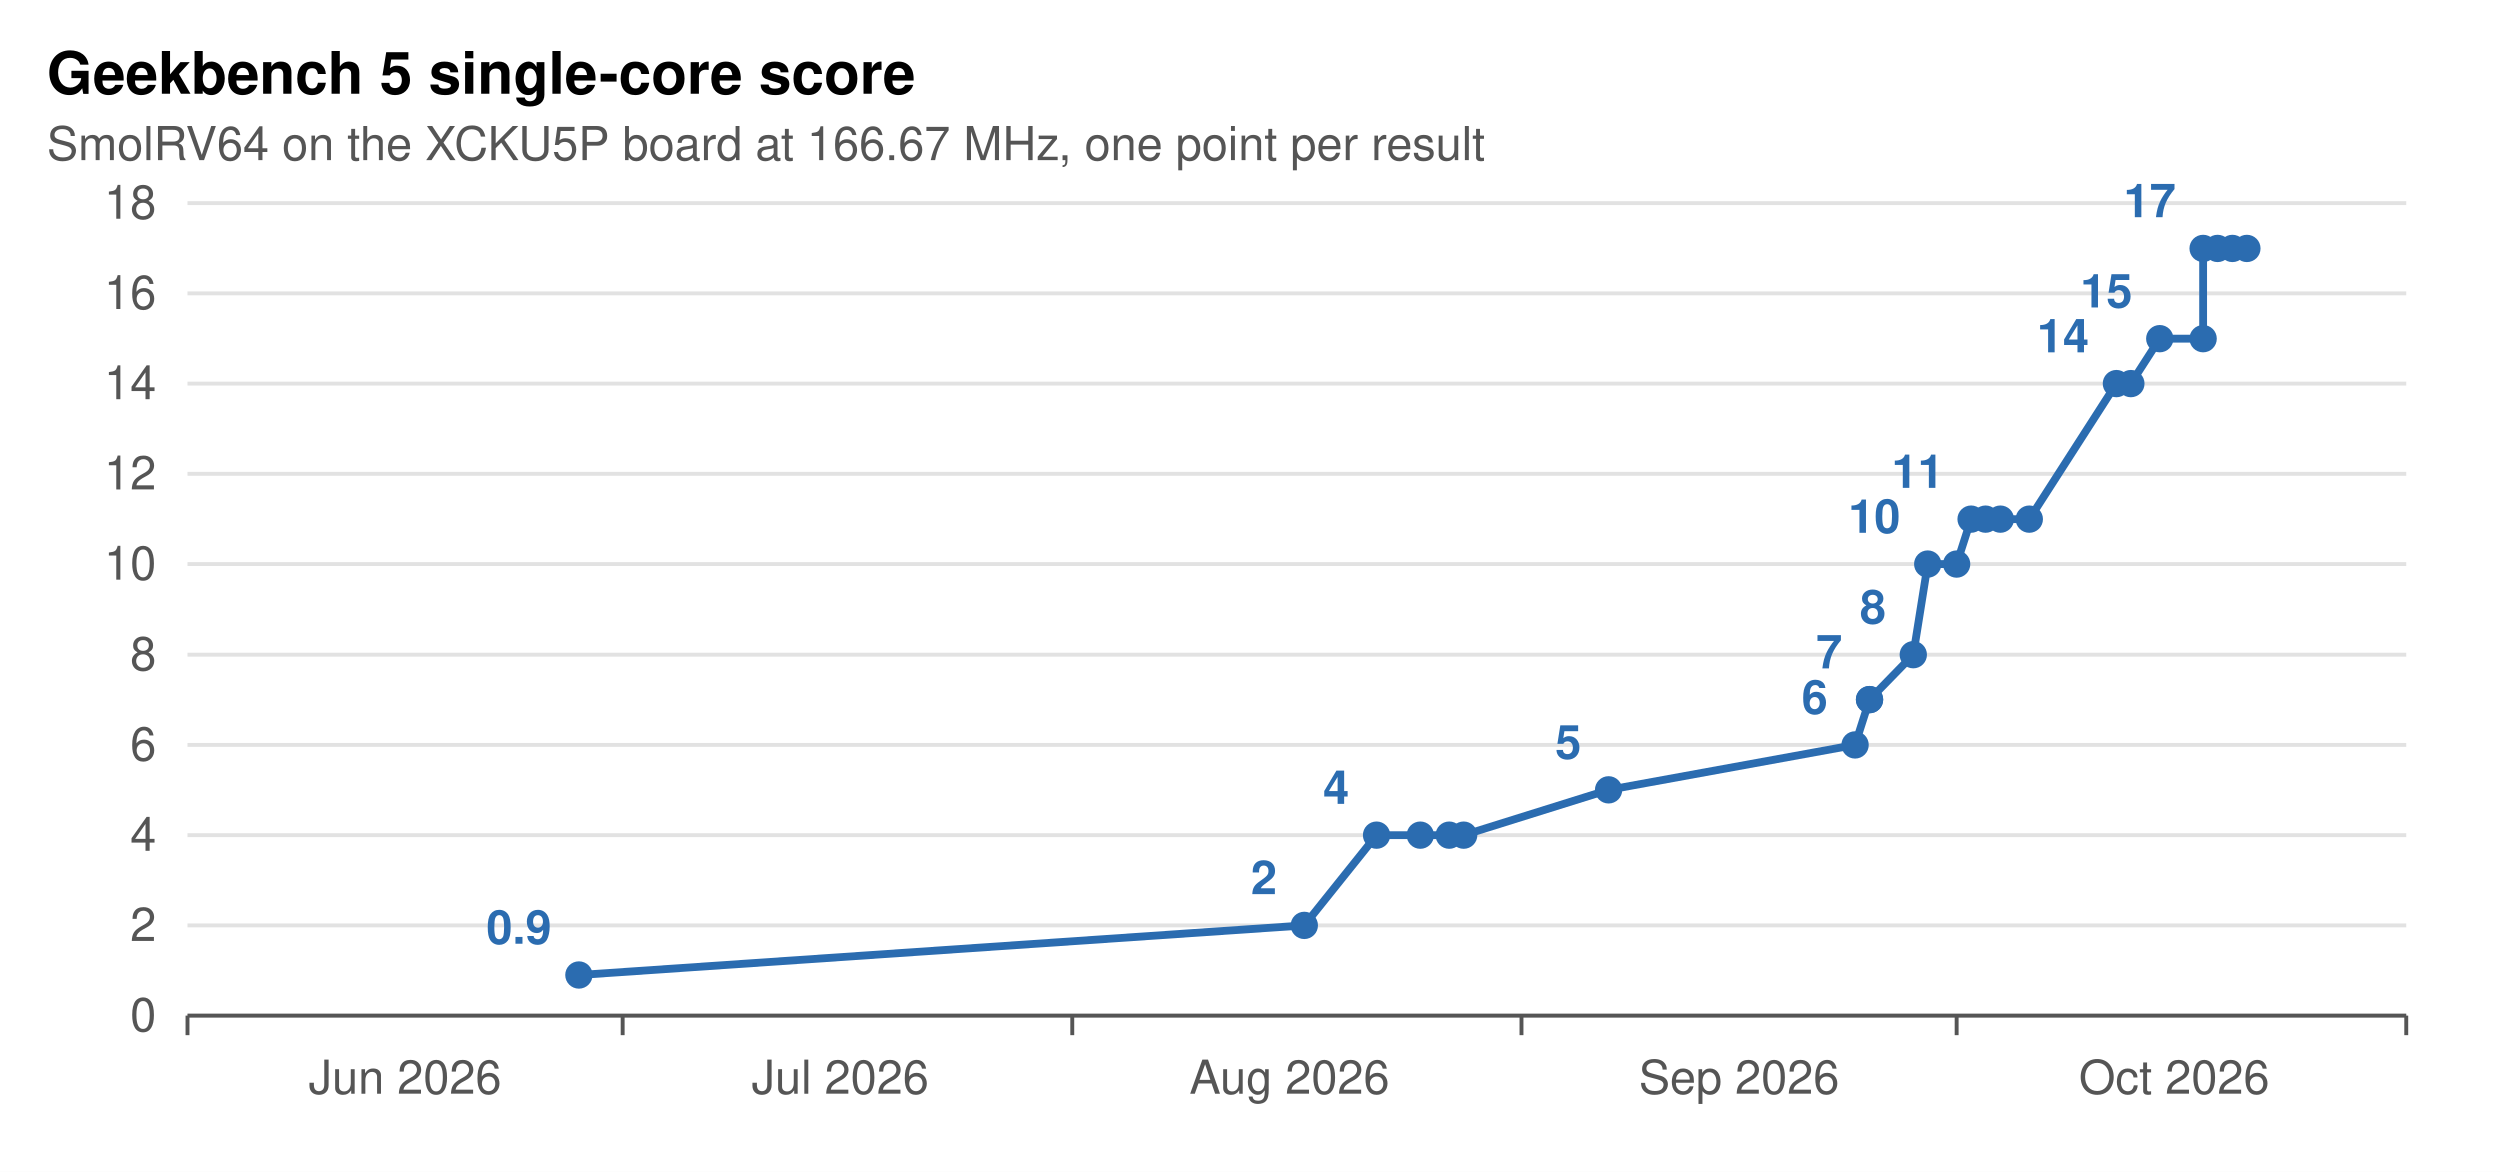
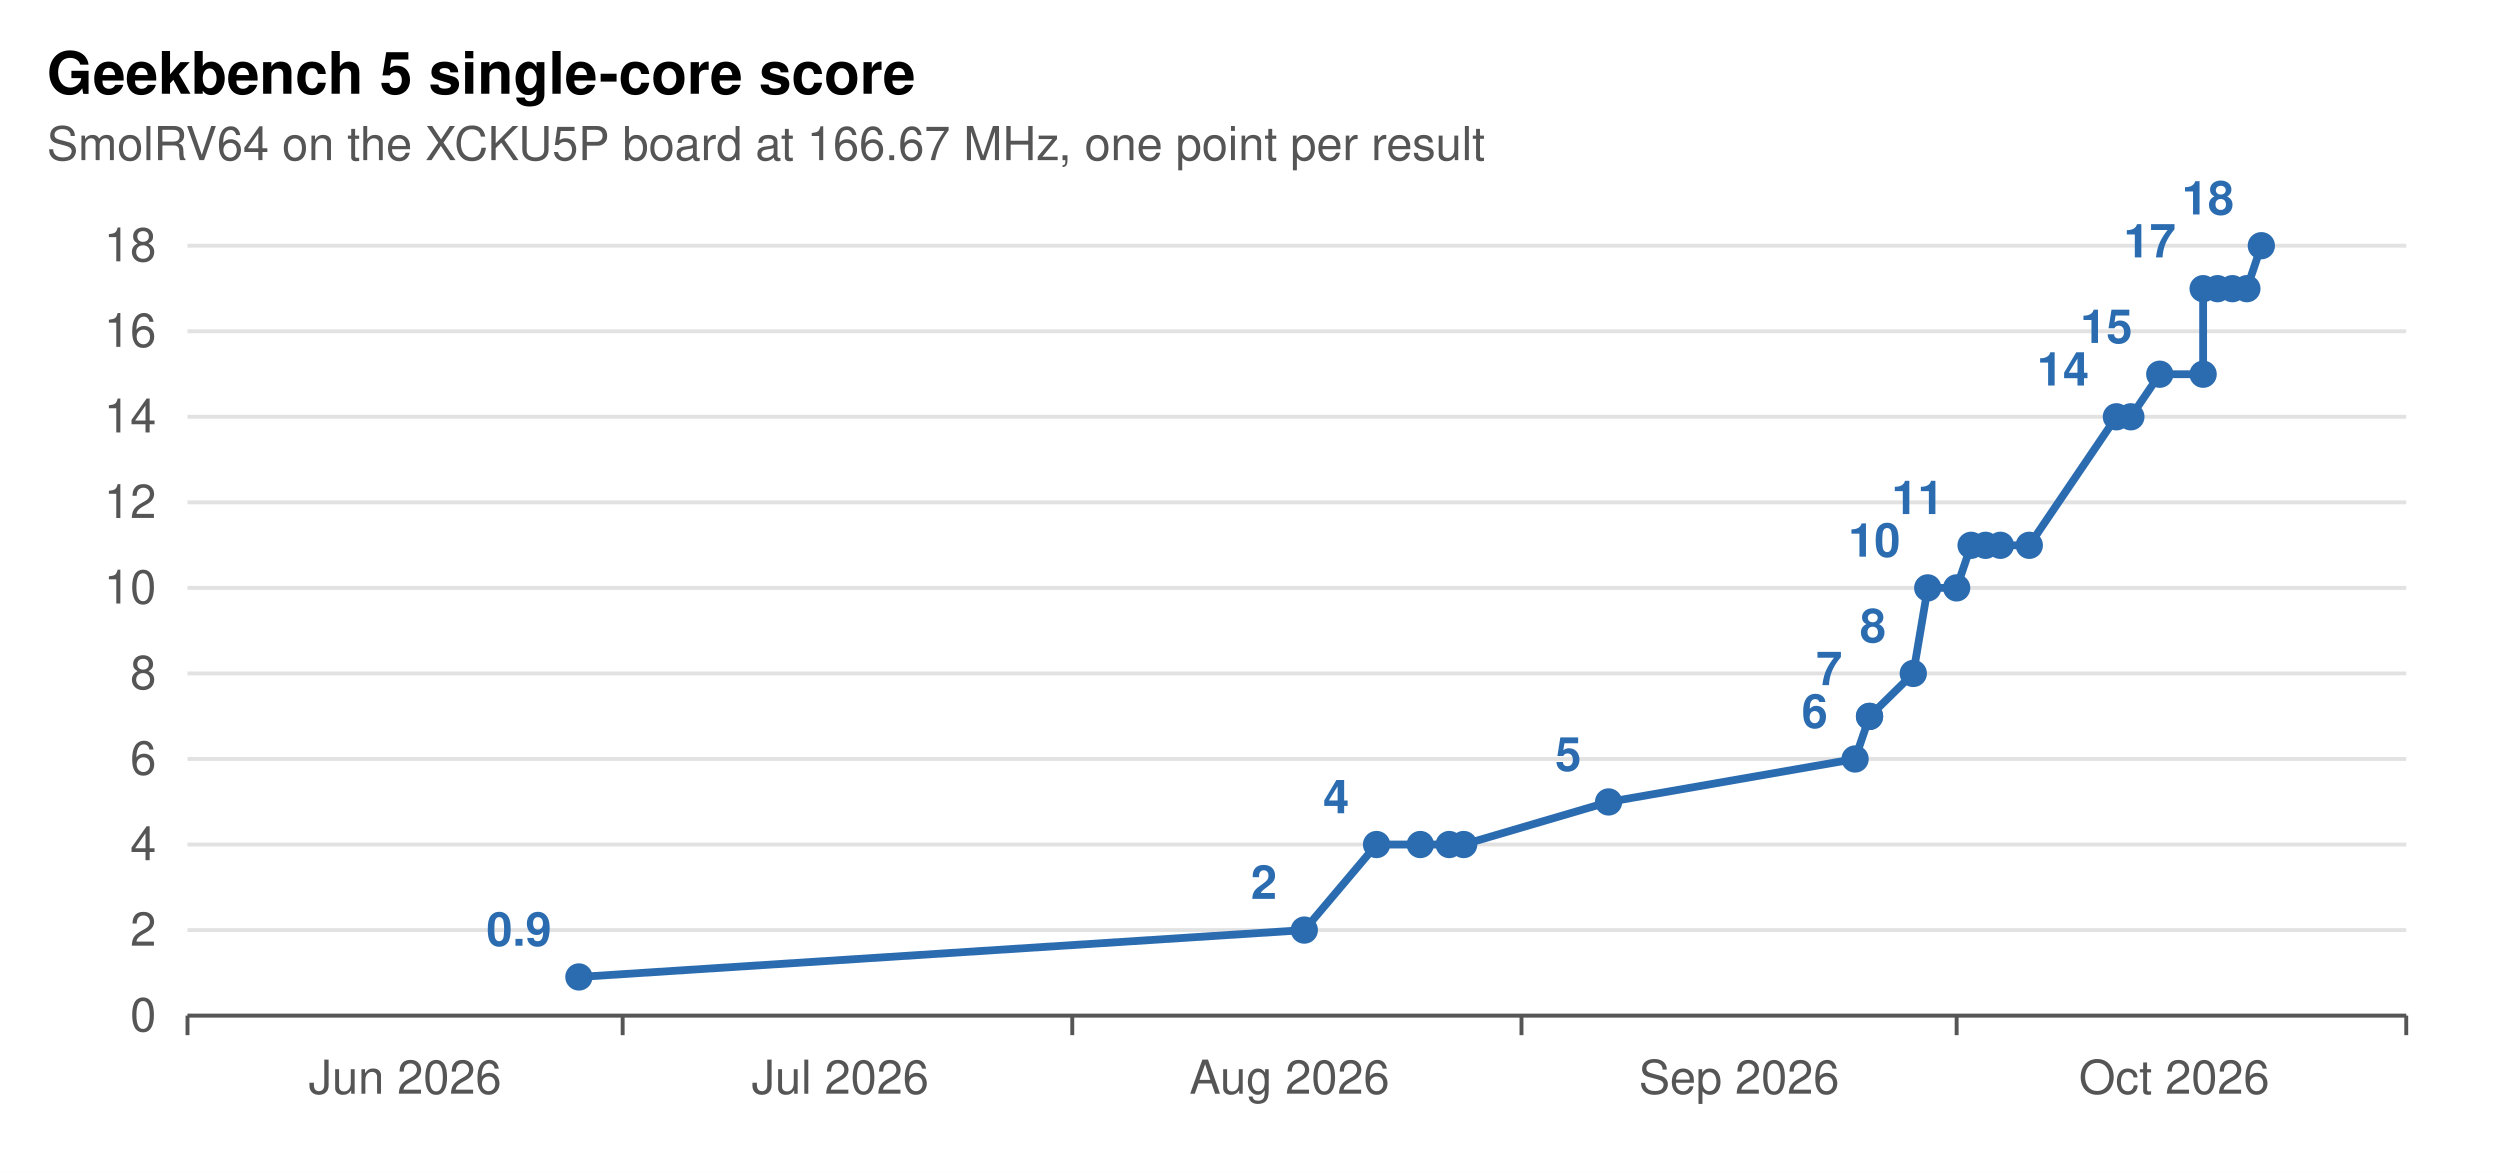
<svg xmlns="http://www.w3.org/2000/svg" width="640" height="300" viewBox="0 0 640 300" font-family="Helvetica, Arial, sans-serif" font-size="12">
  <rect width="640" height="300" fill="#ffffff" />
  <text x="12" y="24" font-size="15" font-weight="bold">Geekbench 5 single-core score</text>
  <text x="12" y="41" fill="#555">SmolRV64 on the XCKU5P board at 166.67 MHz, one point per result</text>
  <line x1="48" y1="260.0" x2="616" y2="260.0" stroke="#e2e2e2" stroke-width="1" />
  <text x="40" y="264.0" text-anchor="end" fill="#555">0</text>
-   <line x1="48" y1="236.9" x2="616" y2="236.9" stroke="#e2e2e2" stroke-width="1" />
-   <text x="40" y="240.9" text-anchor="end" fill="#555">2</text>
-   <line x1="48" y1="213.8" x2="616" y2="213.8" stroke="#e2e2e2" stroke-width="1" />
-   <text x="40" y="217.8" text-anchor="end" fill="#555">4</text>
-   <line x1="48" y1="190.7" x2="616" y2="190.7" stroke="#e2e2e2" stroke-width="1" />
-   <text x="40" y="194.7" text-anchor="end" fill="#555">6</text>
-   <line x1="48" y1="167.6" x2="616" y2="167.6" stroke="#e2e2e2" stroke-width="1" />
-   <text x="40" y="171.6" text-anchor="end" fill="#555">8</text>
-   <line x1="48" y1="144.4" x2="616" y2="144.4" stroke="#e2e2e2" stroke-width="1" />
-   <text x="40" y="148.4" text-anchor="end" fill="#555">10</text>
-   <line x1="48" y1="121.3" x2="616" y2="121.3" stroke="#e2e2e2" stroke-width="1" />
-   <text x="40" y="125.3" text-anchor="end" fill="#555">12</text>
-   <line x1="48" y1="98.2" x2="616" y2="98.2" stroke="#e2e2e2" stroke-width="1" />
-   <text x="40" y="102.2" text-anchor="end" fill="#555">14</text>
-   <line x1="48" y1="75.1" x2="616" y2="75.1" stroke="#e2e2e2" stroke-width="1" />
-   <text x="40" y="79.1" text-anchor="end" fill="#555">16</text>
-   <line x1="48" y1="52.0" x2="616" y2="52.0" stroke="#e2e2e2" stroke-width="1" />
-   <text x="40" y="56.0" text-anchor="end" fill="#555">18</text>
+   <line x1="48" y1="238.1" x2="616" y2="238.1" stroke="#e2e2e2" stroke-width="1" />
+   <text x="40" y="242.1" text-anchor="end" fill="#555">2</text>
+   <line x1="48" y1="216.2" x2="616" y2="216.2" stroke="#e2e2e2" stroke-width="1" />
+   <text x="40" y="220.2" text-anchor="end" fill="#555">4</text>
+   <line x1="48" y1="194.3" x2="616" y2="194.3" stroke="#e2e2e2" stroke-width="1" />
+   <text x="40" y="198.3" text-anchor="end" fill="#555">6</text>
+   <line x1="48" y1="172.4" x2="616" y2="172.4" stroke="#e2e2e2" stroke-width="1" />
+   <text x="40" y="176.4" text-anchor="end" fill="#555">8</text>
+   <line x1="48" y1="150.5" x2="616" y2="150.5" stroke="#e2e2e2" stroke-width="1" />
+   <text x="40" y="154.5" text-anchor="end" fill="#555">10</text>
+   <line x1="48" y1="128.6" x2="616" y2="128.6" stroke="#e2e2e2" stroke-width="1" />
+   <text x="40" y="132.6" text-anchor="end" fill="#555">12</text>
+   <line x1="48" y1="106.7" x2="616" y2="106.7" stroke="#e2e2e2" stroke-width="1" />
+   <text x="40" y="110.7" text-anchor="end" fill="#555">14</text>
+   <line x1="48" y1="84.8" x2="616" y2="84.8" stroke="#e2e2e2" stroke-width="1" />
+   <text x="40" y="88.8" text-anchor="end" fill="#555">16</text>
+   <line x1="48" y1="62.9" x2="616" y2="62.9" stroke="#e2e2e2" stroke-width="1" />
+   <text x="40" y="66.9" text-anchor="end" fill="#555">18</text>
  <line x1="48.0" y1="260" x2="48.0" y2="265" stroke="#555555" stroke-width="1" />
  <text x="103.7" y="280" text-anchor="middle" fill="#555">Jun 2026</text>
  <line x1="159.4" y1="260" x2="159.4" y2="265" stroke="#555555" stroke-width="1" />
  <text x="215.1" y="280" text-anchor="middle" fill="#555">Jul 2026</text>
  <line x1="274.5" y1="260" x2="274.5" y2="265" stroke="#555555" stroke-width="1" />
  <text x="330.1" y="280" text-anchor="middle" fill="#555">Aug 2026</text>
  <line x1="389.5" y1="260" x2="389.5" y2="265" stroke="#555555" stroke-width="1" />
  <text x="445.2" y="280" text-anchor="middle" fill="#555">Sep 2026</text>
  <line x1="500.9" y1="260" x2="500.9" y2="265" stroke="#555555" stroke-width="1" />
  <text x="556.6" y="280" text-anchor="middle" fill="#555">Oct 2026</text>
  <line x1="616.0" y1="260" x2="616.0" y2="265" stroke="#555555" stroke-width="1" />
  <line x1="48" y1="260" x2="616" y2="260" stroke="#555555" stroke-width="1" />
-   <path d="M 148.2 249.6 L 333.9 236.9 L 352.4 213.8 L 363.6 213.8 L 371.0 213.8 L 374.7 213.8 L 411.8 202.2 L 474.9 190.7 L 478.6 179.1 L 478.6 179.1 L 489.8 167.6 L 493.5 144.4 L 500.9 144.4 L 504.6 132.9 L 508.3 132.9 L 512.1 132.9 L 519.5 132.9 L 541.8 98.2 L 545.5 98.2 L 552.9 86.7 L 564.0 86.7 L 564.0 63.6 L 567.7 63.6 L 571.5 63.6 L 575.2 63.6" fill="none" stroke="#2b6cb0" stroke-width="2" />
-   <circle cx="148.2" cy="249.6" r="3.5" fill="#2b6cb0" />
-   <text x="141.2" y="241.6" text-anchor="end" font-weight="bold" fill="#2b6cb0">0.9</text>
-   <circle cx="333.9" cy="236.9" r="3.5" fill="#2b6cb0" />
-   <text x="326.9" y="228.9" text-anchor="end" font-weight="bold" fill="#2b6cb0">2</text>
-   <circle cx="352.4" cy="213.8" r="3.5" fill="#2b6cb0" />
-   <text x="345.4" y="205.8" text-anchor="end" font-weight="bold" fill="#2b6cb0">4</text>
-   <circle cx="363.6" cy="213.8" r="3.5" fill="#2b6cb0" />
-   <circle cx="371.0" cy="213.8" r="3.5" fill="#2b6cb0" />
-   <circle cx="374.7" cy="213.8" r="3.5" fill="#2b6cb0" />
-   <circle cx="411.8" cy="202.2" r="3.5" fill="#2b6cb0" />
-   <text x="404.8" y="194.2" text-anchor="end" font-weight="bold" fill="#2b6cb0">5</text>
-   <circle cx="474.9" cy="190.7" r="3.5" fill="#2b6cb0" />
-   <text x="467.9" y="182.7" text-anchor="end" font-weight="bold" fill="#2b6cb0">6</text>
-   <circle cx="478.6" cy="179.1" r="3.5" fill="#2b6cb0" />
-   <text x="471.6" y="171.1" text-anchor="end" font-weight="bold" fill="#2b6cb0">7</text>
-   <circle cx="478.6" cy="179.1" r="3.5" fill="#2b6cb0" />
-   <circle cx="489.8" cy="167.6" r="3.5" fill="#2b6cb0" />
-   <text x="482.8" y="159.6" text-anchor="end" font-weight="bold" fill="#2b6cb0">8</text>
-   <circle cx="493.5" cy="144.4" r="3.5" fill="#2b6cb0" />
-   <text x="486.5" y="136.4" text-anchor="end" font-weight="bold" fill="#2b6cb0">10</text>
-   <circle cx="500.9" cy="144.4" r="3.5" fill="#2b6cb0" />
-   <circle cx="504.6" cy="132.9" r="3.5" fill="#2b6cb0" />
-   <text x="497.6" y="124.9" text-anchor="end" font-weight="bold" fill="#2b6cb0">11</text>
-   <circle cx="508.3" cy="132.9" r="3.5" fill="#2b6cb0" />
-   <circle cx="512.1" cy="132.9" r="3.5" fill="#2b6cb0" />
-   <circle cx="519.5" cy="132.9" r="3.5" fill="#2b6cb0" />
-   <circle cx="541.8" cy="98.2" r="3.5" fill="#2b6cb0" />
-   <text x="534.8" y="90.2" text-anchor="end" font-weight="bold" fill="#2b6cb0">14</text>
-   <circle cx="545.5" cy="98.2" r="3.5" fill="#2b6cb0" />
-   <circle cx="552.9" cy="86.7" r="3.5" fill="#2b6cb0" />
-   <text x="545.9" y="78.7" text-anchor="end" font-weight="bold" fill="#2b6cb0">15</text>
-   <circle cx="564.0" cy="86.7" r="3.5" fill="#2b6cb0" />
-   <circle cx="564.0" cy="63.6" r="3.5" fill="#2b6cb0" />
-   <text x="557.0" y="55.6" text-anchor="end" font-weight="bold" fill="#2b6cb0">17</text>
-   <circle cx="567.7" cy="63.6" r="3.5" fill="#2b6cb0" />
-   <circle cx="571.5" cy="63.6" r="3.5" fill="#2b6cb0" />
-   <circle cx="575.2" cy="63.6" r="3.5" fill="#2b6cb0" />
+   <path d="M 148.2 250.1 L 333.9 238.1 L 352.4 216.2 L 363.6 216.2 L 371.0 216.2 L 374.7 216.2 L 411.8 205.3 L 474.9 194.3 L 478.6 183.4 L 478.6 183.4 L 489.8 172.4 L 493.5 150.5 L 500.9 150.5 L 504.6 139.6 L 508.3 139.6 L 512.1 139.6 L 519.5 139.6 L 541.8 106.7 L 545.5 106.7 L 552.9 95.8 L 564.0 95.8 L 564.0 73.9 L 567.7 73.9 L 571.5 73.9 L 575.2 73.9 L 578.9 62.9" fill="none" stroke="#2b6cb0" stroke-width="2" />
+   <circle cx="148.2" cy="250.1" r="3.5" fill="#2b6cb0" />
+   <text x="141.2" y="242.1" text-anchor="end" font-weight="bold" fill="#2b6cb0">0.9</text>
+   <circle cx="333.9" cy="238.1" r="3.5" fill="#2b6cb0" />
+   <text x="326.9" y="230.1" text-anchor="end" font-weight="bold" fill="#2b6cb0">2</text>
+   <circle cx="352.4" cy="216.2" r="3.5" fill="#2b6cb0" />
+   <text x="345.4" y="208.2" text-anchor="end" font-weight="bold" fill="#2b6cb0">4</text>
+   <circle cx="363.6" cy="216.2" r="3.5" fill="#2b6cb0" />
+   <circle cx="371.0" cy="216.2" r="3.5" fill="#2b6cb0" />
+   <circle cx="374.7" cy="216.2" r="3.5" fill="#2b6cb0" />
+   <circle cx="411.8" cy="205.3" r="3.5" fill="#2b6cb0" />
+   <text x="404.8" y="197.3" text-anchor="end" font-weight="bold" fill="#2b6cb0">5</text>
+   <circle cx="474.9" cy="194.3" r="3.5" fill="#2b6cb0" />
+   <text x="467.9" y="186.3" text-anchor="end" font-weight="bold" fill="#2b6cb0">6</text>
+   <circle cx="478.6" cy="183.4" r="3.5" fill="#2b6cb0" />
+   <text x="471.6" y="175.4" text-anchor="end" font-weight="bold" fill="#2b6cb0">7</text>
+   <circle cx="478.6" cy="183.4" r="3.5" fill="#2b6cb0" />
+   <circle cx="489.8" cy="172.4" r="3.5" fill="#2b6cb0" />
+   <text x="482.8" y="164.4" text-anchor="end" font-weight="bold" fill="#2b6cb0">8</text>
+   <circle cx="493.5" cy="150.5" r="3.5" fill="#2b6cb0" />
+   <text x="486.5" y="142.5" text-anchor="end" font-weight="bold" fill="#2b6cb0">10</text>
+   <circle cx="500.9" cy="150.5" r="3.5" fill="#2b6cb0" />
+   <circle cx="504.6" cy="139.6" r="3.5" fill="#2b6cb0" />
+   <text x="497.6" y="131.6" text-anchor="end" font-weight="bold" fill="#2b6cb0">11</text>
+   <circle cx="508.3" cy="139.6" r="3.5" fill="#2b6cb0" />
+   <circle cx="512.1" cy="139.6" r="3.5" fill="#2b6cb0" />
+   <circle cx="519.5" cy="139.6" r="3.5" fill="#2b6cb0" />
+   <circle cx="541.8" cy="106.7" r="3.5" fill="#2b6cb0" />
+   <text x="534.8" y="98.7" text-anchor="end" font-weight="bold" fill="#2b6cb0">14</text>
+   <circle cx="545.5" cy="106.7" r="3.5" fill="#2b6cb0" />
+   <circle cx="552.9" cy="95.8" r="3.5" fill="#2b6cb0" />
+   <text x="545.9" y="87.8" text-anchor="end" font-weight="bold" fill="#2b6cb0">15</text>
+   <circle cx="564.0" cy="95.8" r="3.5" fill="#2b6cb0" />
+   <circle cx="564.0" cy="73.9" r="3.5" fill="#2b6cb0" />
+   <text x="557.0" y="65.9" text-anchor="end" font-weight="bold" fill="#2b6cb0">17</text>
+   <circle cx="567.7" cy="73.9" r="3.5" fill="#2b6cb0" />
+   <circle cx="571.5" cy="73.9" r="3.5" fill="#2b6cb0" />
+   <circle cx="575.2" cy="73.9" r="3.5" fill="#2b6cb0" />
+   <circle cx="578.9" cy="62.9" r="3.5" fill="#2b6cb0" />
+   <text x="571.9" y="54.9" text-anchor="end" font-weight="bold" fill="#2b6cb0">18</text>
</svg>
